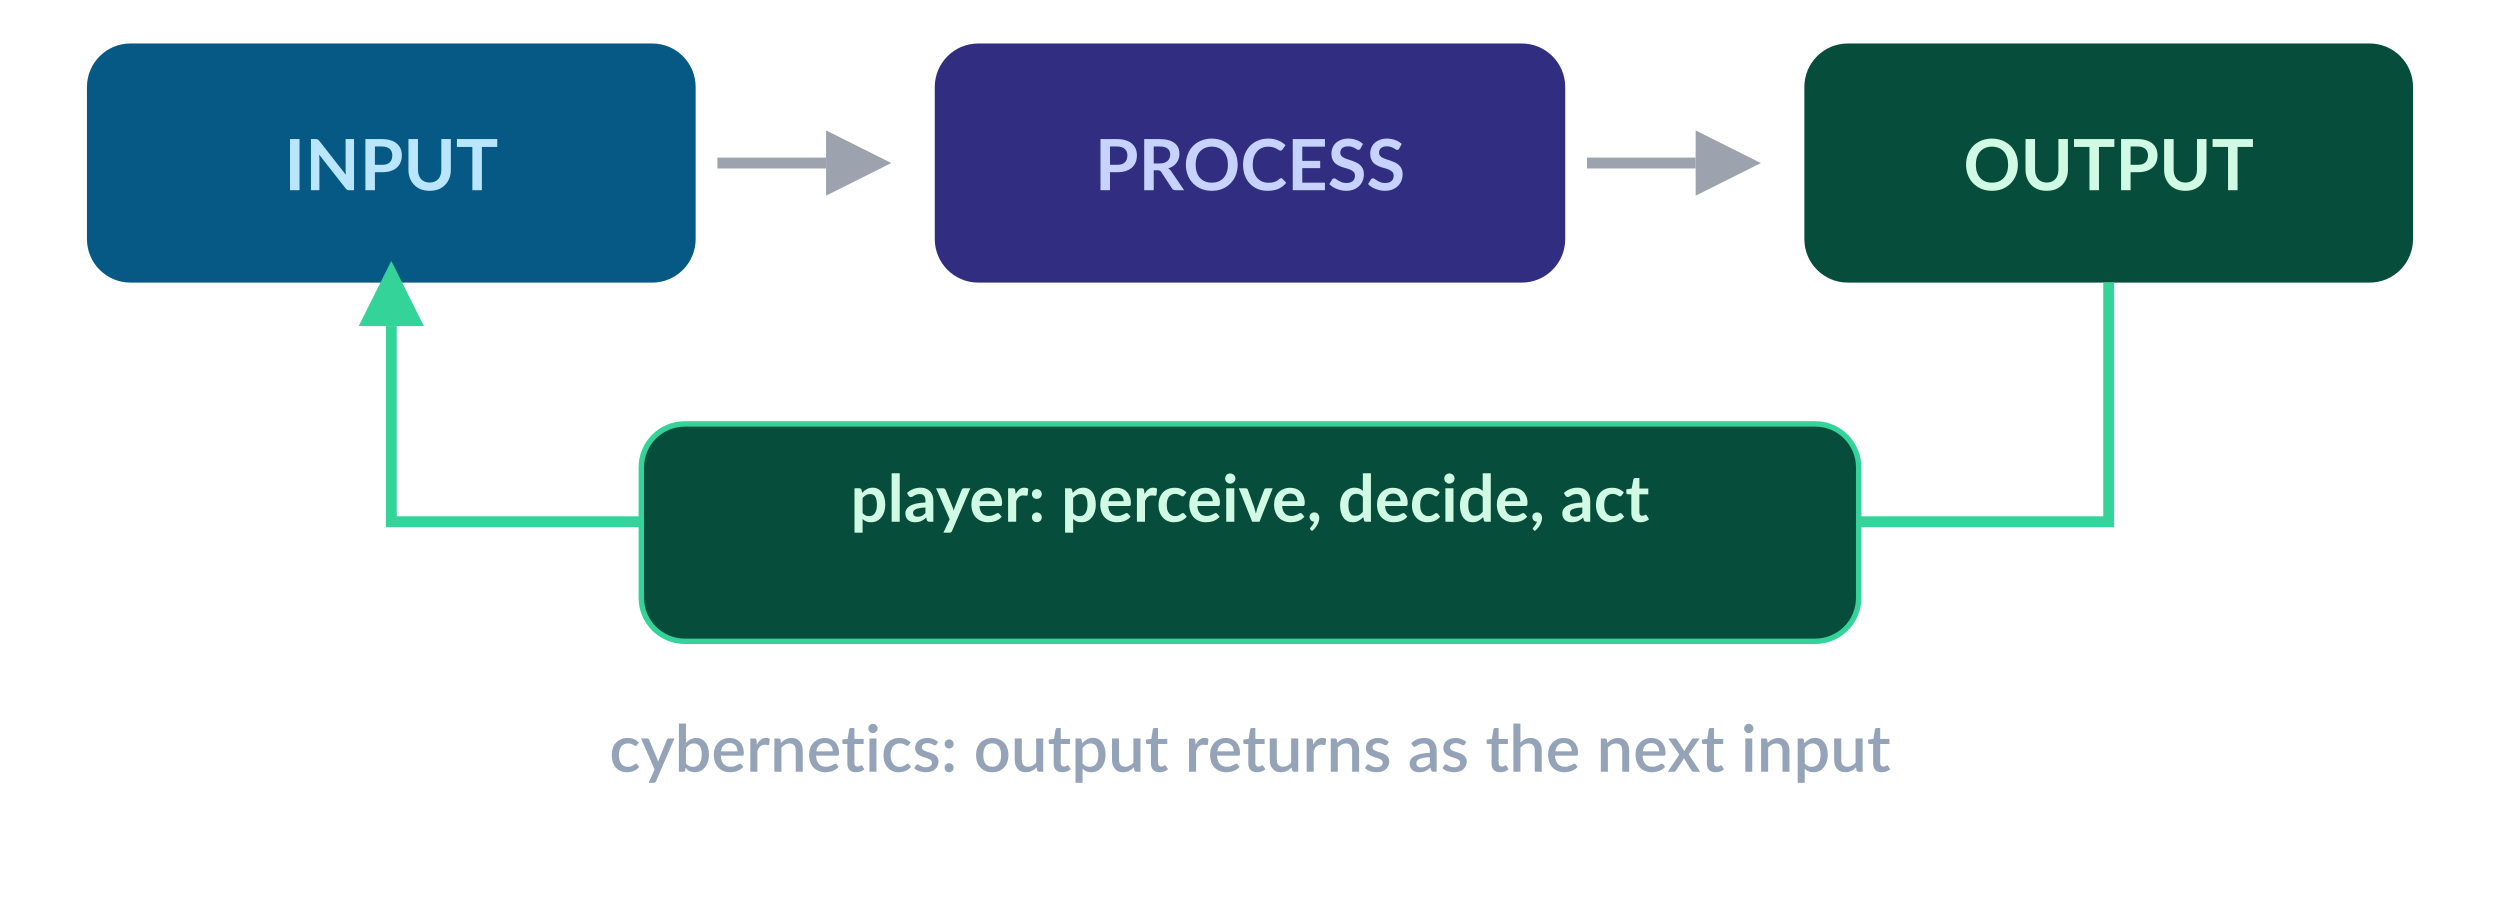
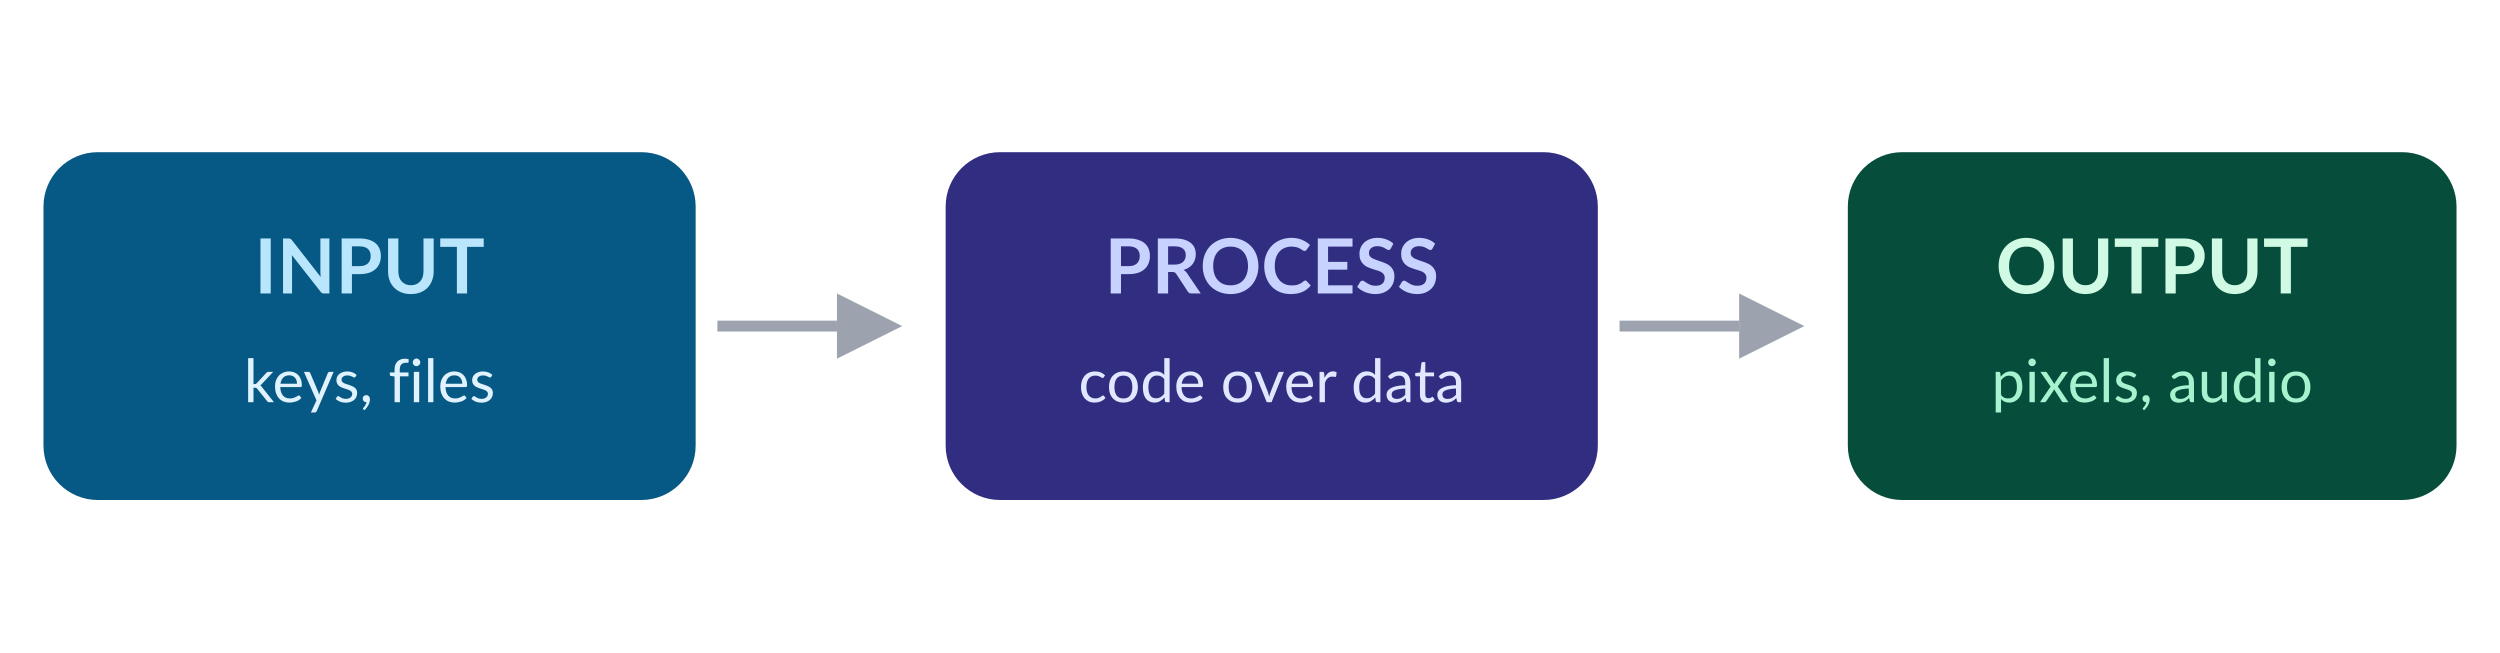
- <svg xmlns="http://www.w3.org/2000/svg" viewBox="0 0 460 168" font-family="Montserrat, Lato, Segoe UI, sans-serif">
-   <rect x="16" y="8" width="112" height="44" rx="8" fill="#075985" />
-   <text x="72" y="35" font-size="13" font-weight="700" fill="#BAE6FD" text-anchor="middle">INPUT</text>
-   <line x1="132" y1="30" x2="152" y2="30" stroke="#9CA3AF" stroke-width="2" />
-   <polygon points="152,24 164,30 152,36" fill="#9CA3AF" />
-   <rect x="172" y="8" width="116" height="44" rx="8" fill="#312E81" />
-   <text x="230" y="35" font-size="13" font-weight="700" fill="#C7D2FE" text-anchor="middle">PROCESS</text>
-   <line x1="292" y1="30" x2="312" y2="30" stroke="#9CA3AF" stroke-width="2" />
-   <polygon points="312,24 324,30 312,36" fill="#9CA3AF" />
-   <rect x="332" y="8" width="112" height="44" rx="8" fill="#064E3B" />
-   <text x="388" y="35" font-size="13" font-weight="700" fill="#D1FAE5" text-anchor="middle">OUTPUT</text>
-   <path d="M388 52 V96 H72 V60" fill="none" stroke="#34D399" stroke-width="2" />
-   <polygon points="66,60 78,60 72,48" fill="#34D399" />
-   <rect x="118" y="78" width="224" height="40" rx="8" fill="#064E3B" stroke="#34D399" />
-   <text x="230" y="96" font-size="12" font-weight="700" fill="#D1FAE5" text-anchor="middle">player: perceive, decide, act</text>
-   <text x="230" y="142" font-size="12" font-weight="600" fill="#94A3B8" text-anchor="middle">cybernetics: output returns as the next input</text>
+ <svg xmlns="http://www.w3.org/2000/svg" viewBox="0 0 460 120" font-family="Montserrat, Lato, Segoe UI, sans-serif">
+   <rect x="8" y="28" width="120" height="64" rx="10" fill="#075985" />
+   <text x="68" y="54" font-size="14" font-weight="700" fill="#BAE6FD" text-anchor="middle">INPUT</text>
+   <text x="68" y="74" font-size="11" fill="#E0F2FE" text-anchor="middle">keys, files</text>
+   <line x1="132" y1="60" x2="154" y2="60" stroke="#9CA3AF" stroke-width="2" />
+   <polygon points="154,54 166,60 154,66" fill="#9CA3AF" />
+   <rect x="174" y="28" width="120" height="64" rx="10" fill="#312E81" />
+   <text x="234" y="54" font-size="14" font-weight="700" fill="#C7D2FE" text-anchor="middle">PROCESS</text>
+   <text x="234" y="74" font-size="11" fill="#E0E7FF" text-anchor="middle">code over data</text>
+   <line x1="298" y1="60" x2="320" y2="60" stroke="#9CA3AF" stroke-width="2" />
+   <polygon points="320,54 332,60 320,66" fill="#9CA3AF" />
+   <rect x="340" y="28" width="112" height="64" rx="10" fill="#064E3B" />
+   <text x="396" y="54" font-size="14" font-weight="700" fill="#D1FAE5" text-anchor="middle">OUTPUT</text>
+   <text x="396" y="74" font-size="11" fill="#A7F3D0" text-anchor="middle">pixels, audio</text>
</svg>
